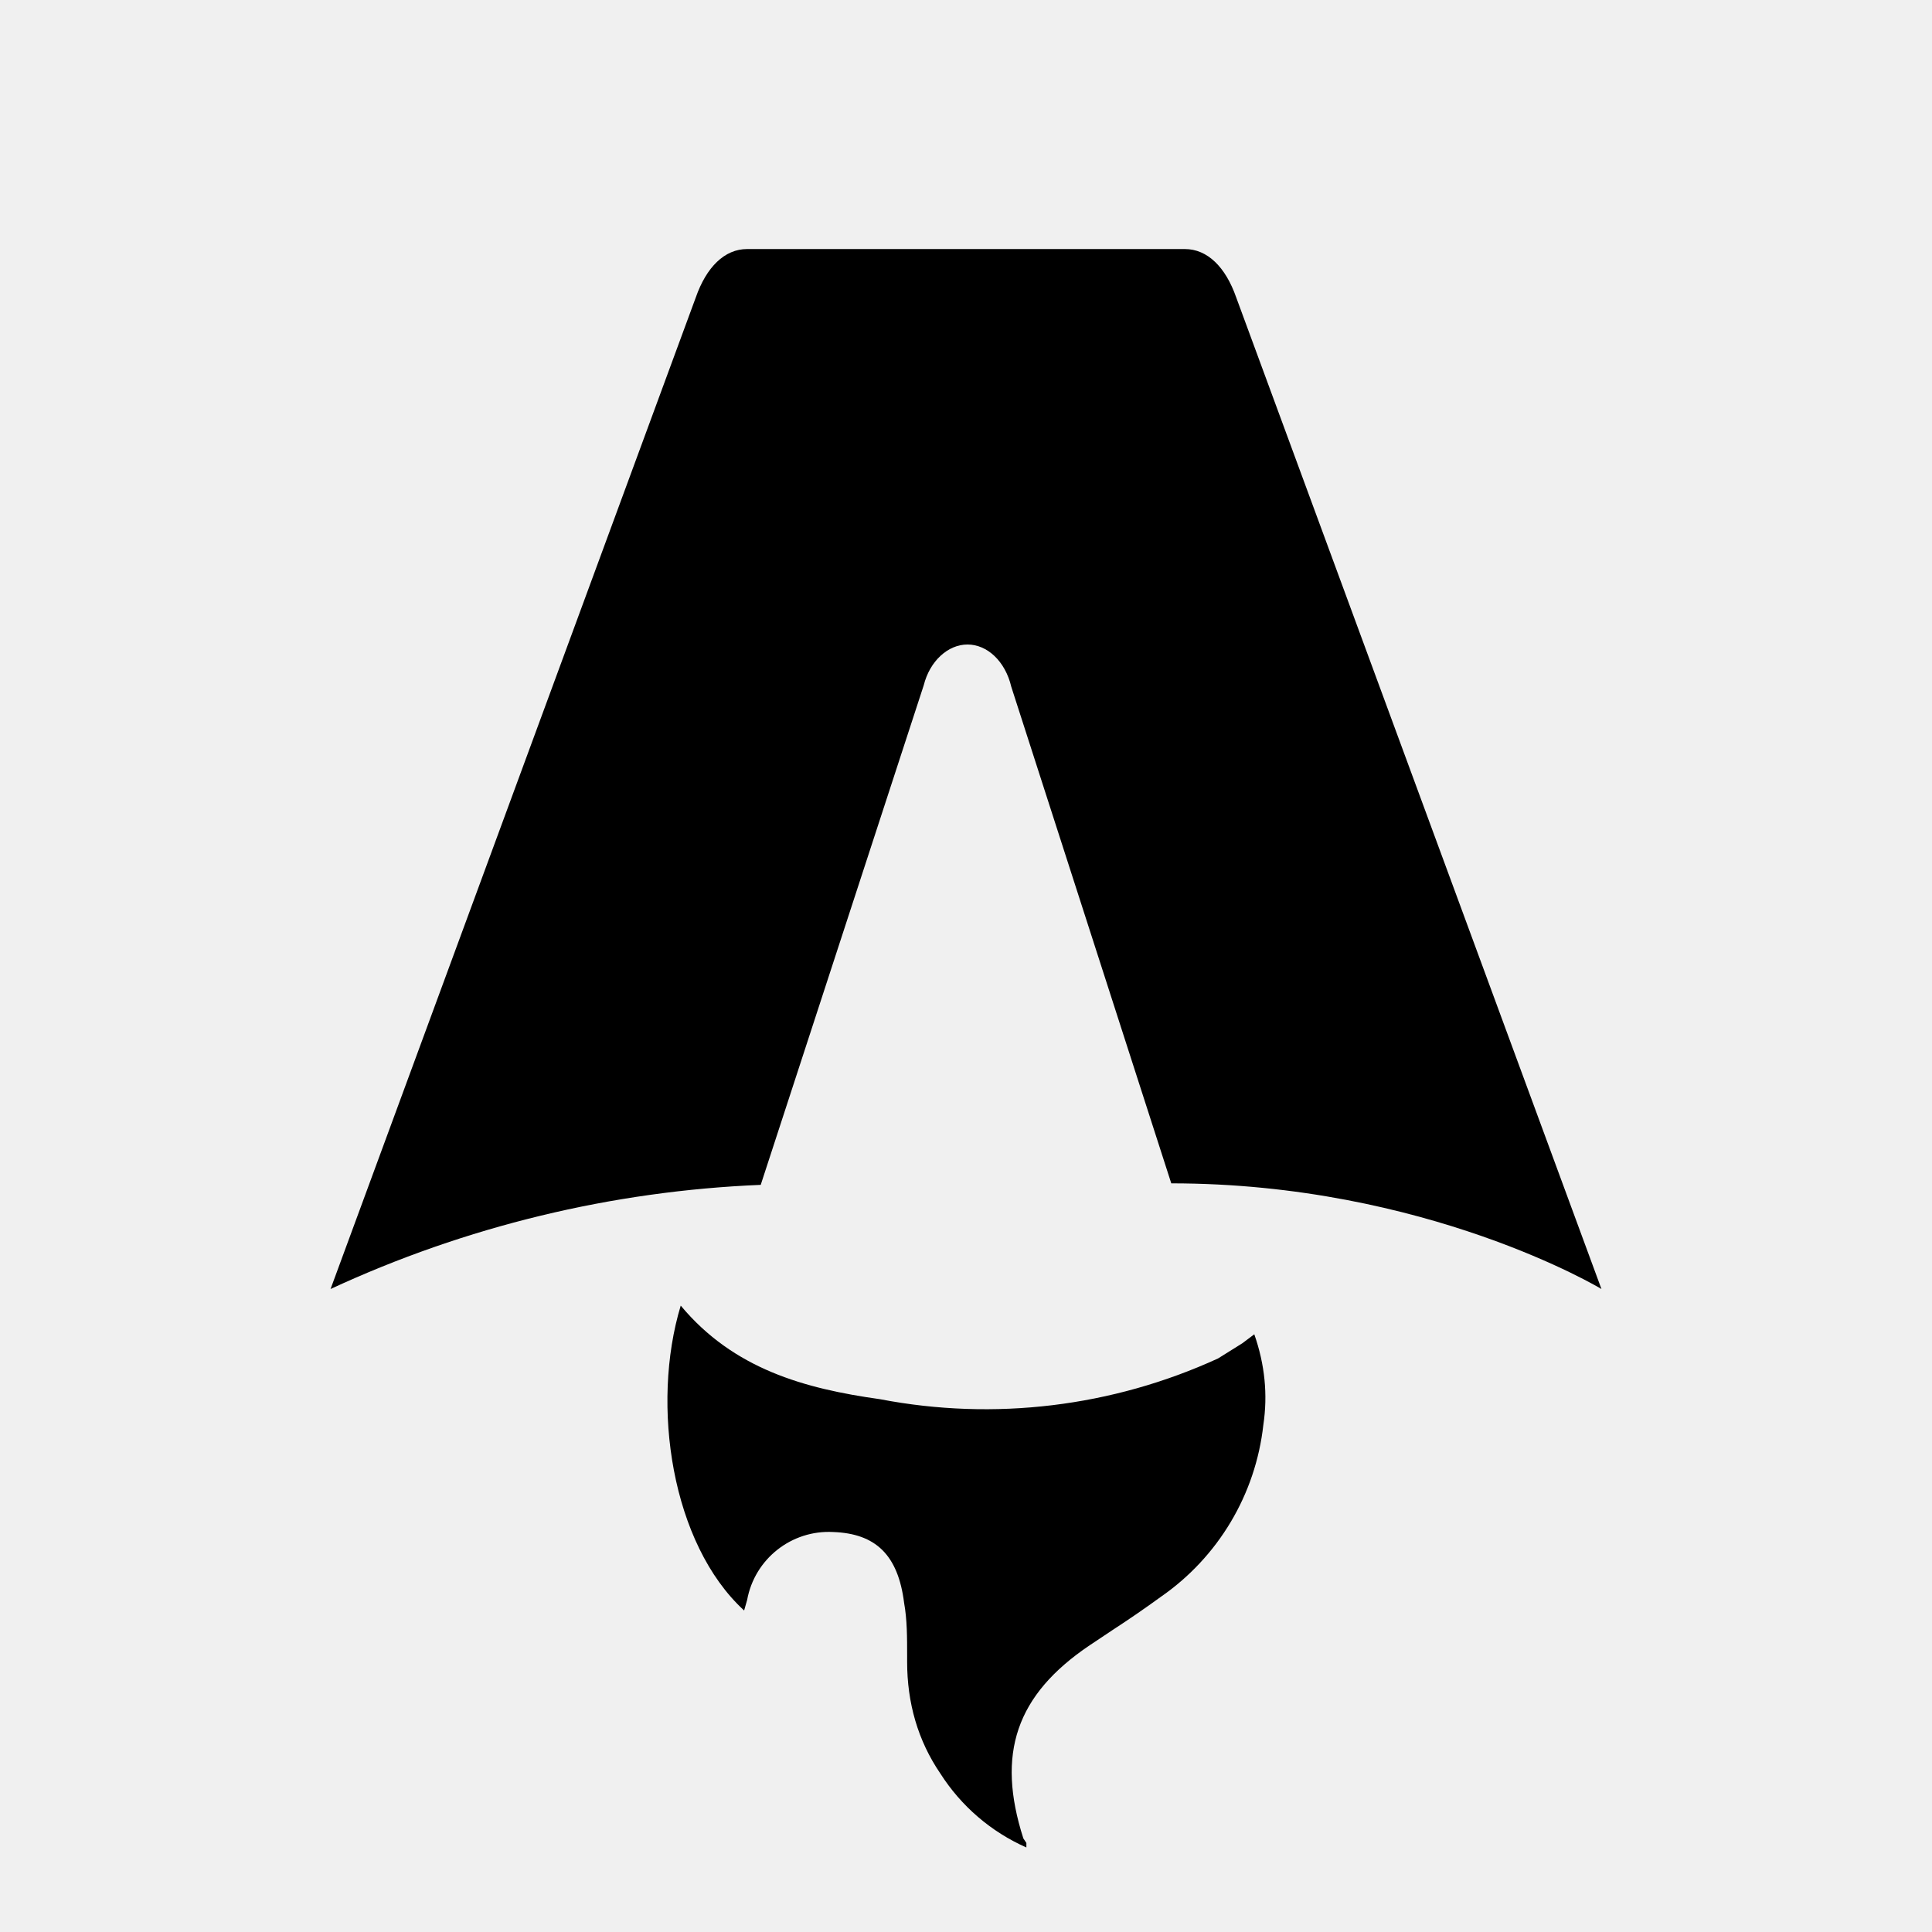
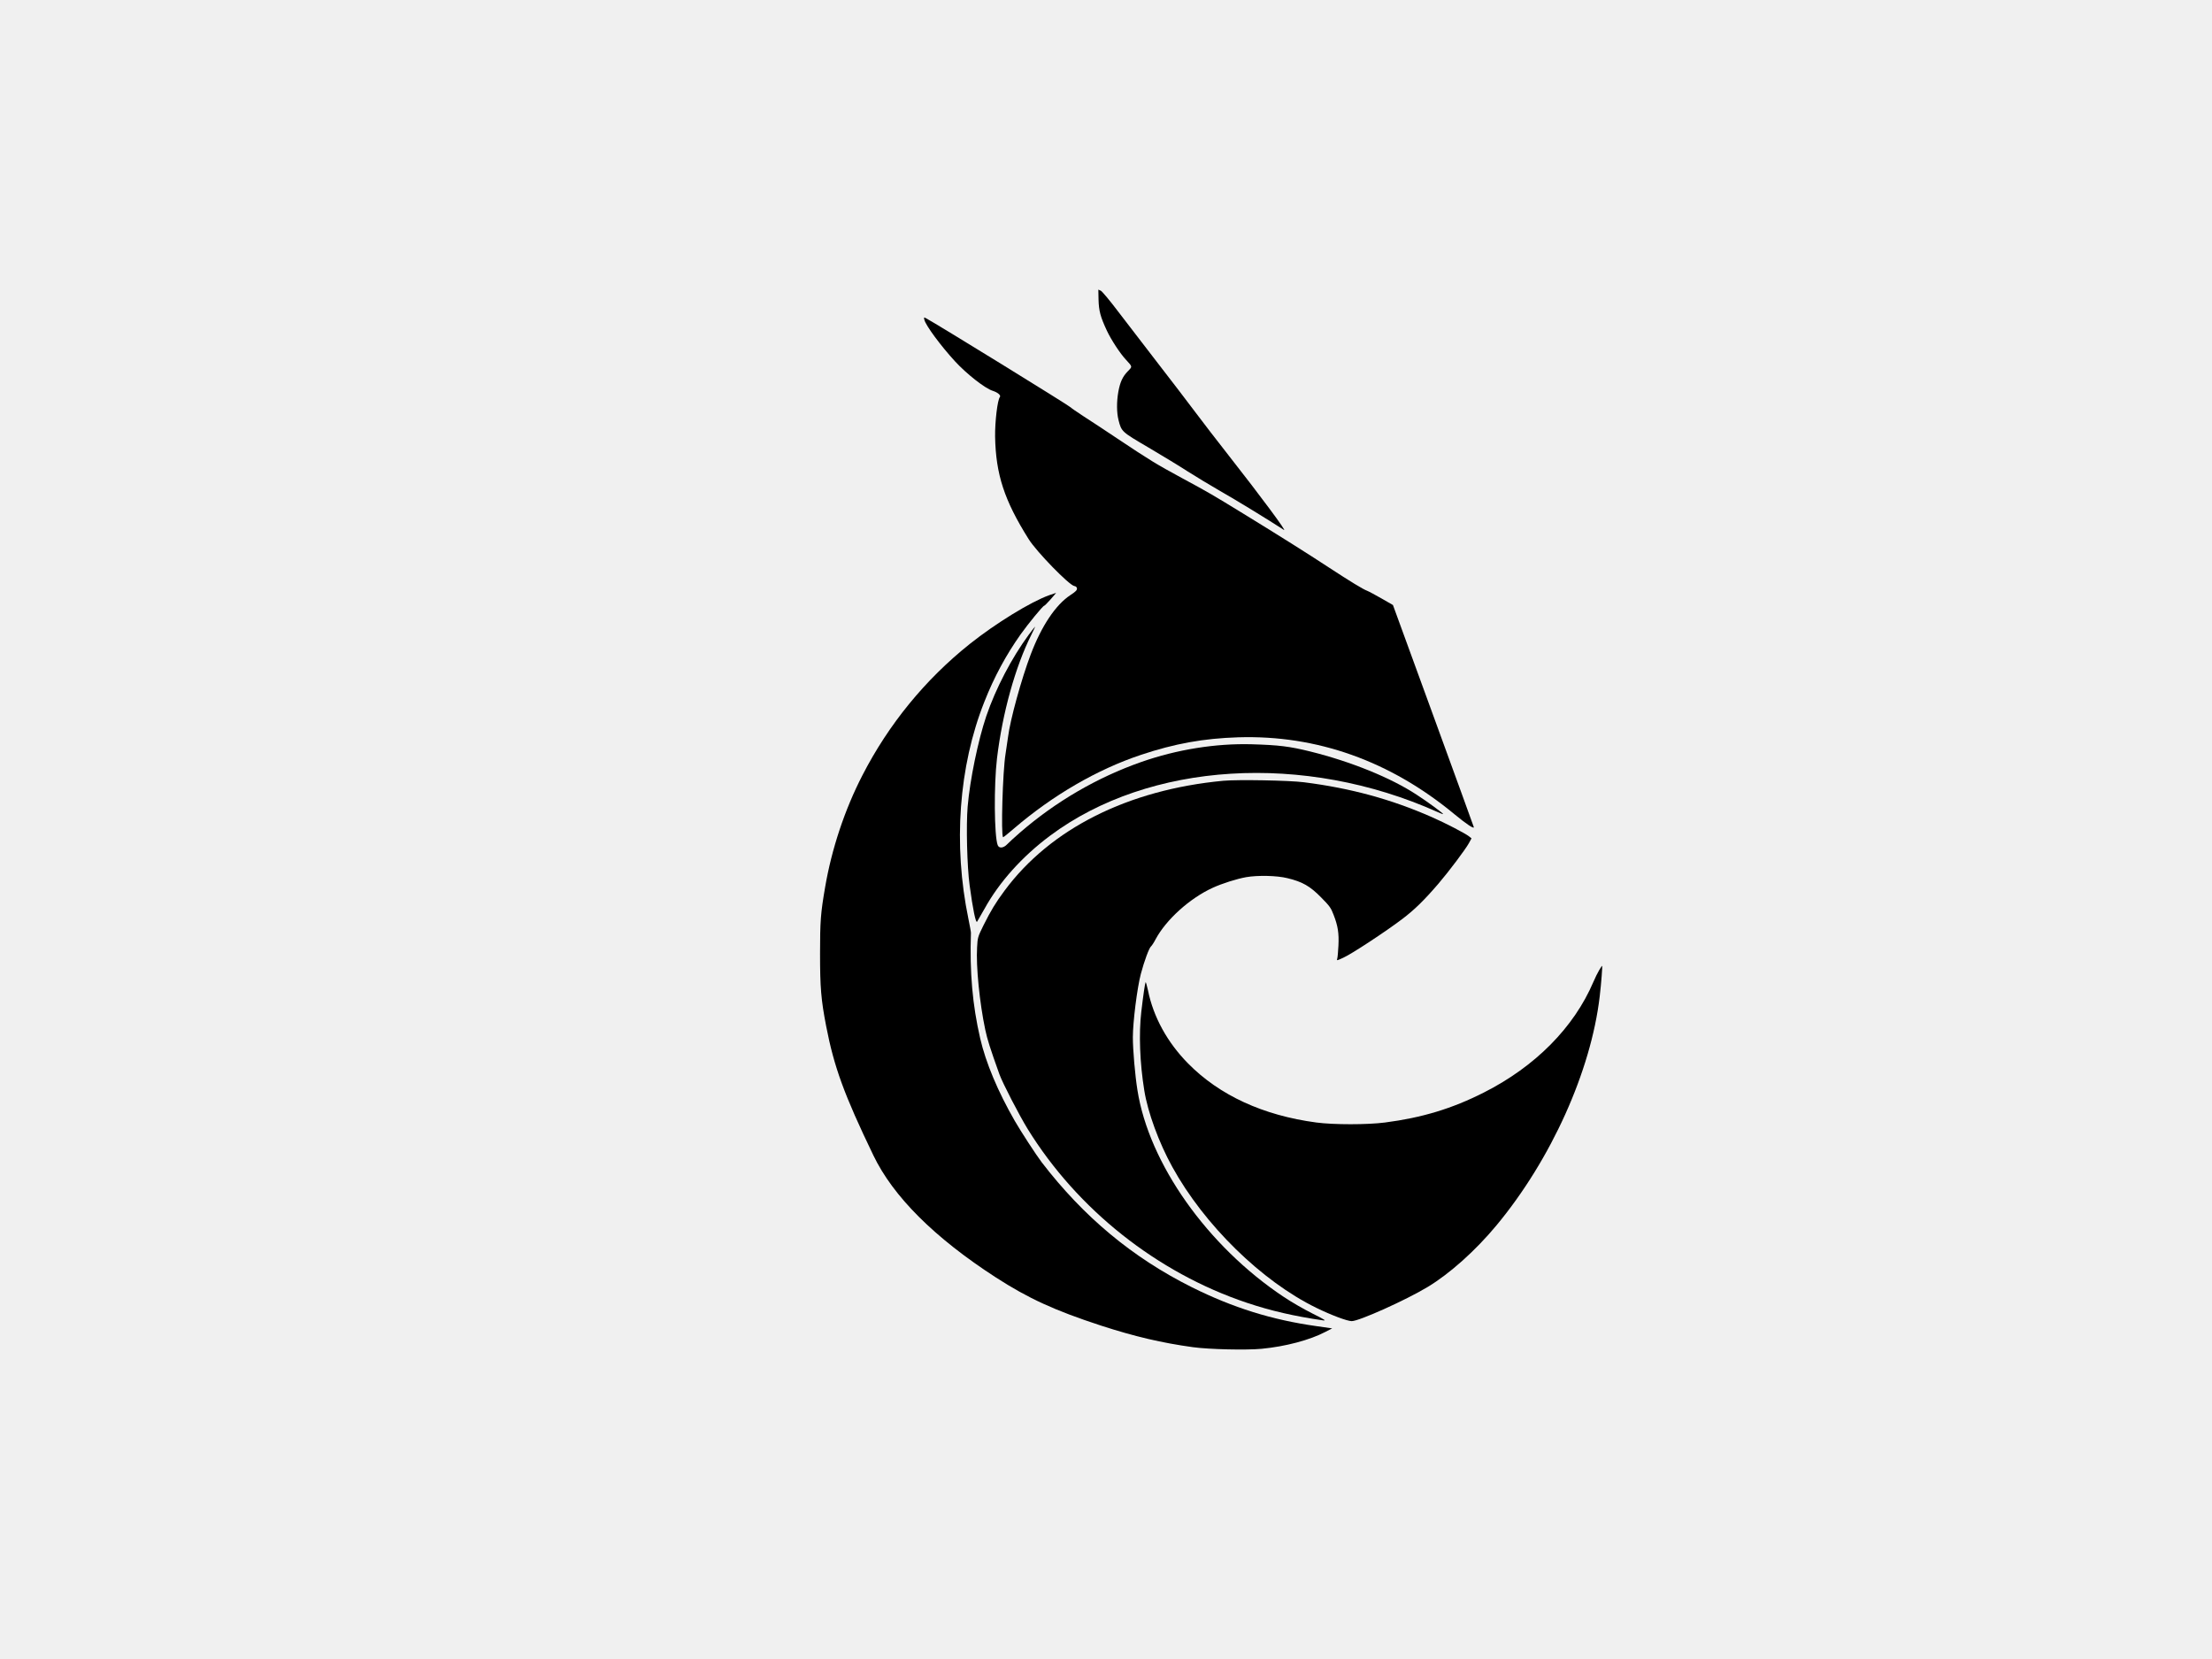
- <svg xmlns="http://www.w3.org/2000/svg" fill="none" viewBox="0 0 128 128">
-   <path d="M50.4 78.5a75.1 75.1 0 0 0-28.5 6.9l24.2-65.7c.7-2 1.9-3.2 3.4-3.2h29c1.5 0 2.7 1.2 3.4 3.2l24.2 65.7s-11.6-7-28.5-7L67 45.5c-.4-1.7-1.6-2.8-2.9-2.8-1.3 0-2.5 1.1-2.9 2.7L50.4 78.5Zm-1.1 28.2Zm-4.2-20.2c-2 6.6-.6 15.8 4.2 20.2a17.5 17.5 0 0 1 .2-.7 5.5 5.5 0 0 1 5.7-4.5c2.8.1 4.3 1.5 4.7 4.7.2 1.1.2 2.3.2 3.5v.4c0 2.7.7 5.2 2.2 7.4a13 13 0 0 0 5.7 4.9v-.3l-.2-.3c-1.8-5.6-.5-9.5 4.4-12.8l1.5-1a73 73 0 0 0 3.2-2.2 16 16 0 0 0 6.8-11.4c.3-2 .1-4-.6-6l-.8.6-1.6 1a37 37 0 0 1-22.4 2.7c-5-.7-9.7-2-13.2-6.2Z" />
-   <style>
-         path { fill: #000; }
-         @media (prefers-color-scheme: dark) {
-             path { fill: #FFF; }
-         }
-     </style>
+ <svg xmlns="http://www.w3.org/2000/svg" version="1.0" width="2224pt" height="1668pt" viewBox="0 0 2224 1668" preserveAspectRatio="xMidYMid meet">
+   <g transform="translate(0,1668) scale(0.1,-0.1)" fill="#000000" stroke="none">
+     <path d="M11045 13667 c3 -113 19 -173 84 -312 42 -90 133 -229 190 -290 68 -74 68 -69 21 -117 -53 -54 -78 -109 -96 -207 -18 -102 -17 -210 2 -285 30 -117 31 -117 302 -276 136 -80 312 -187 392 -239 80 -51 228 -140 328 -198 146 -82 484 -289 641 -391 35 -24 -226 329 -559 753 -108 138 -259 333 -335 435 -76 102 -245 322 -375 490 -130 168 -306 397 -392 510 -85 113 -167 211 -180 217 l-25 11 2 -101z" />
+     <path d="M9294 13464 c14 -57 164 -260 307 -416 119 -129 300 -271 379 -297 53 -17 86 -46 73 -63 -24 -29 -50 -248 -48 -398 7 -379 92 -640 337 -1030 80 -128 408 -464 459 -472 15 -2 25 -10 27 -24 2 -17 -12 -32 -67 -68 -148 -98 -289 -309 -398 -596 -93 -245 -207 -659 -228 -830 -4 -30 -15 -107 -25 -170 -29 -177 -47 -815 -25 -838 2 -2 52 38 111 89 390 334 834 592 1274 739 341 114 631 166 980 177 791 24 1527 -238 2174 -774 115 -95 199 -152 194 -129 -2 7 -185 513 -408 1123 l-405 1110 -115 66 c-63 36 -128 71 -144 77 -41 15 -169 93 -386 235 -218 143 -495 317 -837 527 -346 212 -365 223 -635 369 -264 143 -326 181 -653 399 -121 81 -274 182 -340 224 -66 43 -124 83 -130 90 -15 18 -1344 837 -1454 896 -23 12 -23 11 -17 -16z" />
+     <path d="M10550 10696 c-184 -65 -539 -283 -799 -490 -450 -359 -817 -809 -1080 -1321 -178 -345 -309 -740 -375 -1125 -45 -261 -51 -341 -51 -670 0 -338 10 -460 61 -725 80 -414 182 -693 475 -1301 199 -414 614 -828 1229 -1226 328 -212 592 -333 1060 -486 339 -110 612 -174 925 -217 162 -22 537 -31 690 -16 241 23 484 88 639 169 l70 36 -160 23 c-447 63 -840 186 -1249 390 -599 299 -1091 709 -1512 1258 -56 74 -209 309 -270 415 -171 297 -292 587 -348 830 -78 339 -106 662 -93 1060 1 8 -11 71 -25 140 -155 747 -98 1534 160 2184 97 247 219 472 364 677 76 107 225 289 238 289 4 0 33 29 65 65 31 36 56 65 54 64 -2 0 -32 -11 -68 -23z" />
+     <path d="M10343 10298 c-173 -236 -331 -538 -427 -819 -83 -247 -164 -639 -187 -909 -16 -189 -6 -603 20 -792 32 -239 62 -384 75 -365 6 9 39 67 74 129 149 270 378 525 659 735 997 744 2555 840 3896 239 31 -14 57 -24 57 -21 0 8 -160 126 -267 195 -259 170 -658 332 -1068 434 -210 52 -317 65 -590 73 -362 10 -753 -53 -1110 -178 -442 -155 -859 -397 -1220 -710 -55 -48 -113 -101 -129 -118 -37 -39 -82 -43 -95 -8 -35 91 -39 604 -7 872 55 458 185 924 346 1244 22 45 39 81 37 81 -2 0 -30 -37 -64 -82z" />
+     <path d="M12300 8830 c-958 -90 -1739 -482 -2200 -1105 -88 -118 -140 -204 -212 -349 -57 -116 -59 -122 -64 -220 -12 -190 25 -559 82 -829 22 -102 46 -178 142 -447 31 -87 201 -416 285 -552 500 -809 1301 -1444 2202 -1746 241 -81 480 -136 765 -177 38 -5 23 5 -105 69 -82 41 -213 116 -290 168 -766 510 -1353 1340 -1469 2078 -24 150 -46 404 -46 531 0 152 43 495 80 636 34 129 84 264 103 278 7 6 28 37 45 70 106 199 345 414 575 519 96 44 242 90 337 107 117 20 308 16 413 -10 151 -36 228 -80 339 -193 86 -87 100 -106 126 -175 44 -113 55 -185 49 -310 -3 -59 -8 -118 -12 -131 -7 -22 -6 -22 61 9 80 35 427 263 594 390 120 91 217 185 363 355 106 124 273 346 307 409 l25 46 -25 20 c-41 32 -236 133 -375 194 -406 179 -817 291 -1285 350 -147 19 -666 28 -810 15z" />
+     <path d="M16078 6925 c-15 -25 -41 -78 -58 -118 -195 -457 -584 -850 -1100 -1111 -321 -163 -624 -254 -995 -302 -178 -23 -517 -23 -690 0 -534 71 -974 273 -1290 594 -209 212 -349 468 -403 735 -11 50 -21 86 -24 81 -6 -11 -23 -125 -43 -296 -26 -221 -15 -514 30 -792 35 -219 146 -523 282 -769 320 -582 899 -1149 1447 -1416 149 -73 309 -133 356 -134 72 -1 543 210 765 344 222 134 480 365 691 619 549 661 950 1551 1038 2303 15 128 29 307 24 307 -2 0 -15 -20 -30 -45z" />
+   </g>
</svg>
